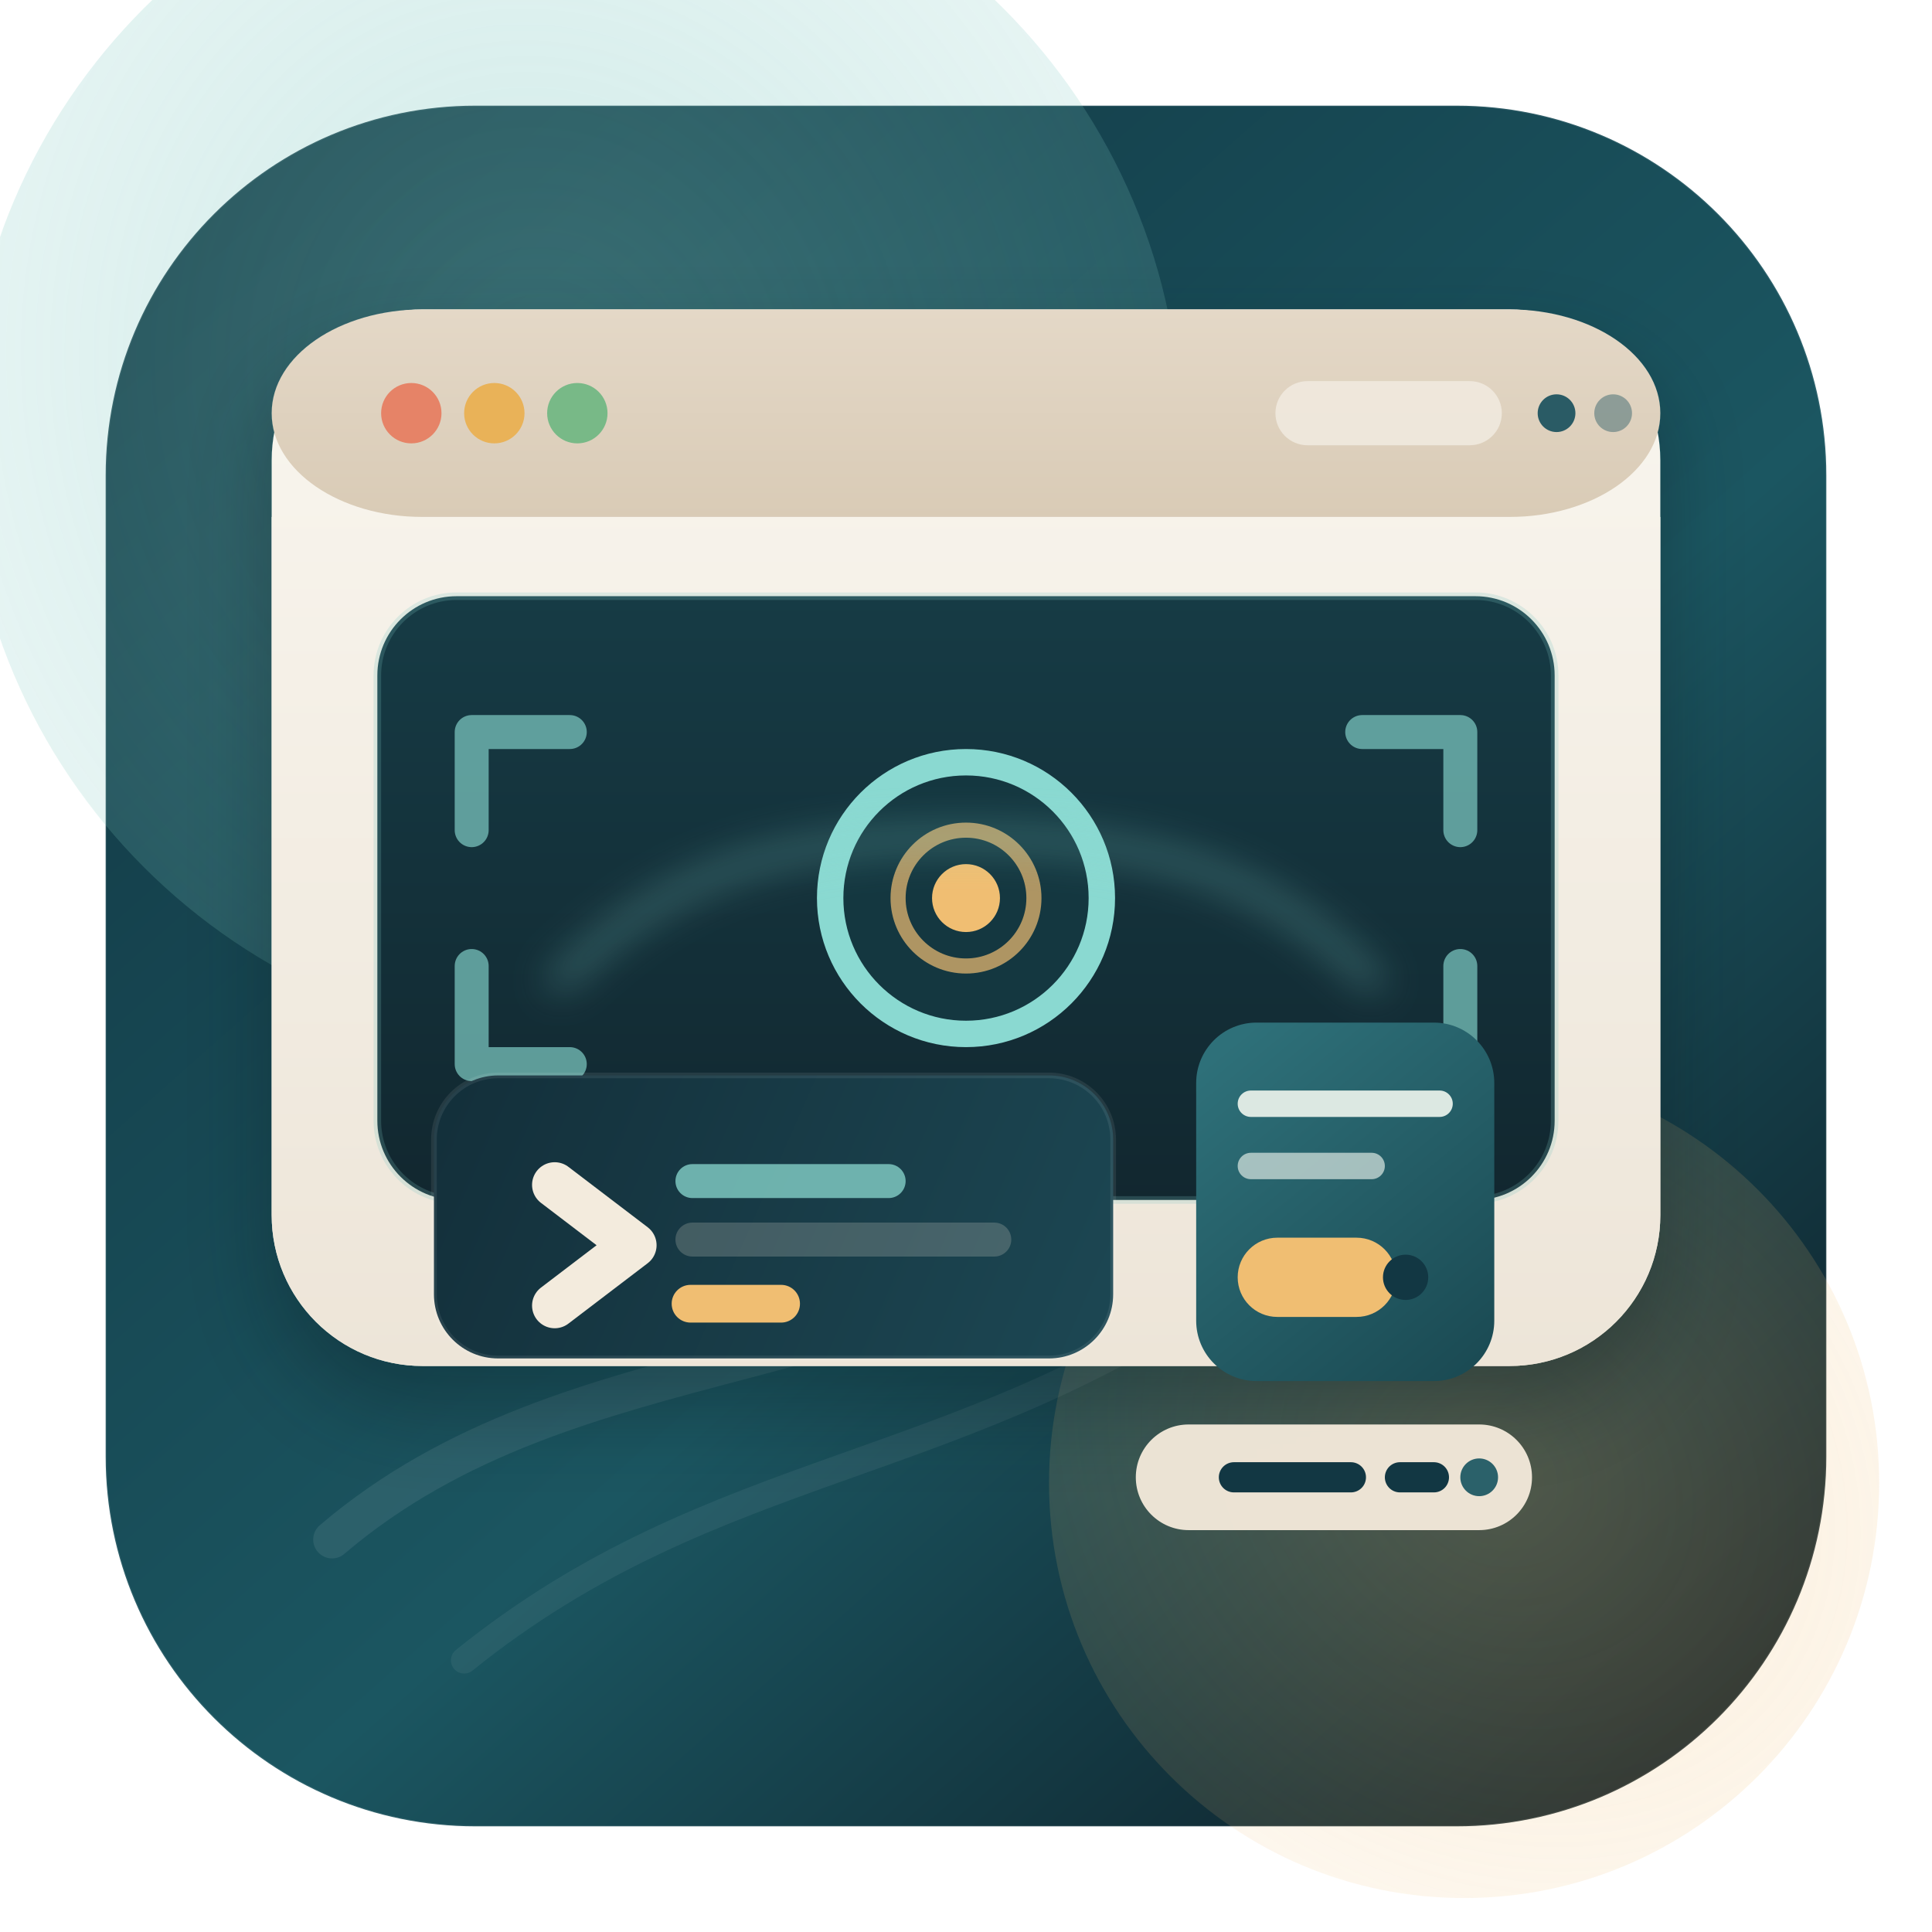
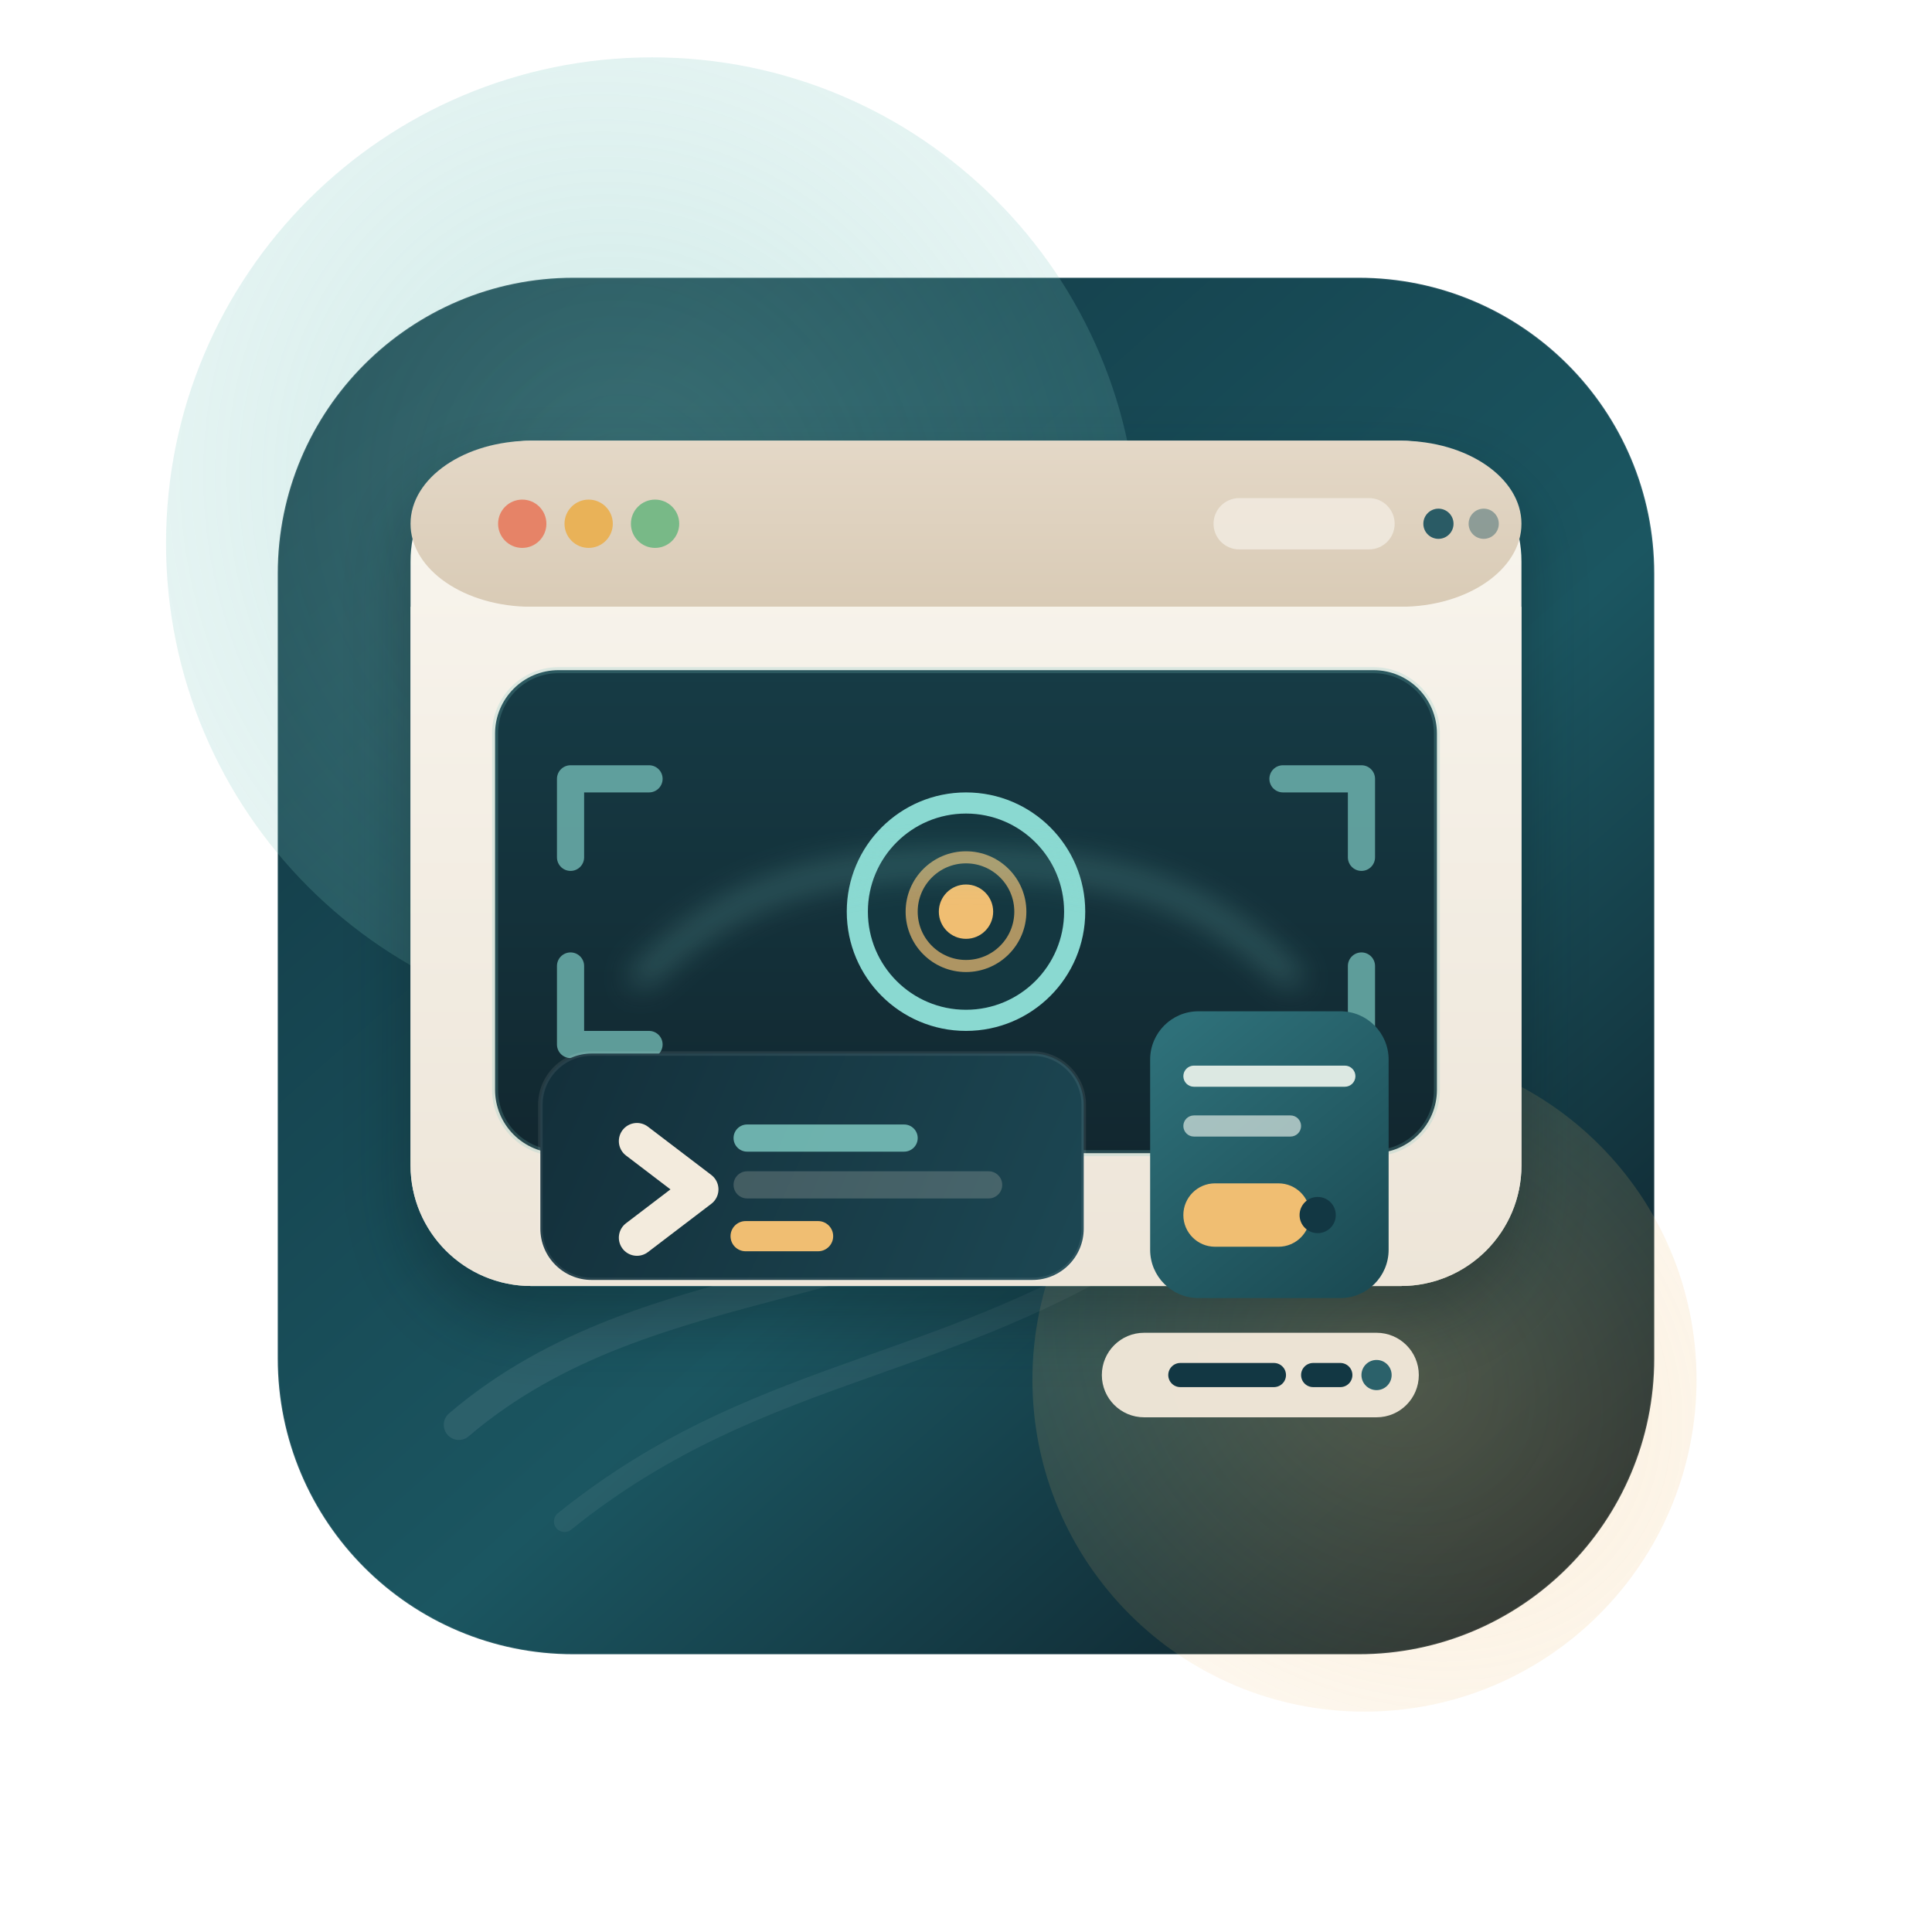
<svg xmlns="http://www.w3.org/2000/svg" width="1024" height="1024" viewBox="0 0 1024 1024" fill="none">
  <defs>
    <linearGradient id="bg" x1="144" y1="96" x2="880" y2="928" gradientUnits="userSpaceOnUse">
      <stop stop-color="#123743" />
      <stop offset="0.58" stop-color="#1B5661" />
      <stop offset="1" stop-color="#0E2029" />
    </linearGradient>
    <linearGradient id="windowFill" x1="512" y1="164" x2="512" y2="724" gradientUnits="userSpaceOnUse">
      <stop stop-color="#F9F6EF" />
      <stop offset="1" stop-color="#EDE5D8" />
    </linearGradient>
    <linearGradient id="headerFill" x1="512" y1="164" x2="512" y2="274" gradientUnits="userSpaceOnUse">
      <stop stop-color="#E4D8C7" />
      <stop offset="1" stop-color="#D9CBB6" />
    </linearGradient>
    <linearGradient id="screenFill" x1="512" y1="316" x2="512" y2="668" gradientUnits="userSpaceOnUse">
      <stop stop-color="#163B45" />
      <stop offset="1" stop-color="#11252D" />
    </linearGradient>
    <linearGradient id="panelFill" x1="230" y1="570" x2="570" y2="720" gradientUnits="userSpaceOnUse">
      <stop stop-color="#132F3A" />
      <stop offset="1" stop-color="#1C4652" />
    </linearGradient>
    <linearGradient id="tabFill" x1="658" y1="548" x2="808" y2="730" gradientUnits="userSpaceOnUse">
      <stop stop-color="#2E7079" />
      <stop offset="1" stop-color="#194750" />
    </linearGradient>
    <radialGradient id="glowLeft" cx="0" cy="0" r="1" gradientUnits="userSpaceOnUse" gradientTransform="translate(290 210) rotate(64.592) scale(770 701.511)">
      <stop stop-color="#7CC7C0" stop-opacity="0.36" />
      <stop offset="1" stop-color="#7CC7C0" stop-opacity="0" />
    </radialGradient>
    <radialGradient id="glowRight" cx="0" cy="0" r="1" gradientUnits="userSpaceOnUse" gradientTransform="translate(792 782) rotate(126.119) scale(422.16 508.333)">
      <stop stop-color="#F0BE72" stop-opacity="0.28" />
      <stop offset="1" stop-color="#F0BE72" stop-opacity="0" />
    </radialGradient>
    <filter id="shadow" x="98" y="126" width="828" height="680" filterUnits="userSpaceOnUse" color-interpolation-filters="sRGB">
      <feFlood flood-opacity="0" result="BackgroundImageFix" />
      <feColorMatrix in="SourceAlpha" type="matrix" values="0 0 0 0 0 0 0 0 0 0 0 0 0 0 0 0 0 0 127 0" result="hardAlpha" />
      <feOffset dy="22" />
      <feGaussianBlur stdDeviation="23" />
      <feComposite in2="hardAlpha" operator="out" />
      <feColorMatrix type="matrix" values="0 0 0 0 0.021 0 0 0 0 0.072 0 0 0 0 0.088 0 0 0 0.32 0" />
      <feBlend mode="normal" in2="BackgroundImageFix" result="effect1_dropShadow_1_2" />
      <feBlend mode="normal" in="SourceGraphic" in2="effect1_dropShadow_1_2" result="shape" />
    </filter>
    <filter id="soft" x="184" y="300" width="656" height="404" filterUnits="userSpaceOnUse" color-interpolation-filters="sRGB">
      <feFlood flood-opacity="0" result="BackgroundImageFix" />
      <feBlend mode="normal" in="SourceGraphic" in2="BackgroundImageFix" result="shape" />
      <feGaussianBlur stdDeviation="10" result="effect1_foregroundBlur_1_2" />
    </filter>
  </defs>
-   <rect x="56" y="56" width="912" height="912" rx="196" fill="url(#bg)" />
-   <rect x="56" y="56" width="912" height="912" rx="196" stroke="rgba(255,255,255,0.1)" />
-   <circle cx="304" cy="232" r="322" fill="url(#glowLeft)" />
-   <circle cx="776" cy="786" r="220" fill="url(#glowRight)" />
-   <path d="M176 816C305 706 482 737 600 626C698 534 742 389 848 322" stroke="rgba(255,255,255,0.08)" stroke-width="20" stroke-linecap="round" />
-   <path d="M246 880C380 772 509 783 659 676" stroke="rgba(255,255,255,0.06)" stroke-width="14" stroke-linecap="round" />
-   <g filter="url(#shadow)">
-     <rect x="144" y="164" width="736" height="560" rx="80" fill="url(#windowFill)" />
-     <rect x="144" y="164" width="736" height="110" rx="80" fill="url(#headerFill)" />
-     <path d="M144 274H880V644C880 688.183 844.183 724 800 724H224C179.817 724 144 688.183 144 644V274Z" fill="url(#windowFill)" />
+   <g transform="translate(102.4 102.4) scale(0.8)">
+     <rect x="56" y="56" width="912" height="912" rx="196" fill="url(#bg)" />
+     <rect x="56" y="56" width="912" height="912" rx="196" stroke="rgba(255,255,255,0.1)" />
+     <circle cx="304" cy="232" r="322" fill="url(#glowLeft)" />
+     <circle cx="776" cy="786" r="220" fill="url(#glowRight)" />
+     <path d="M176 816C305 706 482 737 600 626C698 534 742 389 848 322" stroke="rgba(255,255,255,0.08)" stroke-width="20" stroke-linecap="round" />
+     <path d="M246 880C380 772 509 783 659 676" stroke="rgba(255,255,255,0.06)" stroke-width="14" stroke-linecap="round" />
+     <g filter="url(#shadow)">
+       <rect x="144" y="164" width="736" height="560" rx="80" fill="url(#windowFill)" />
+       <rect x="144" y="164" width="736" height="110" rx="80" fill="url(#headerFill)" />
+       <path d="M144 274H880V644C880 688.183 844.183 724 800 724H224C179.817 724 144 688.183 144 644V274Z" fill="url(#windowFill)" />
+     </g>
+     <circle cx="218" cy="219" r="16" fill="#E68367" />
+     <circle cx="262" cy="219" r="16" fill="#E9B258" />
+     <circle cx="306" cy="219" r="16" fill="#78B987" />
+     <rect x="676" y="202" width="120" height="34" rx="17" fill="#F2ECE2" opacity="0.8" />
+     <circle cx="825" cy="219" r="10" fill="#2A5B65" />
+     <circle cx="855" cy="219" r="10" fill="#2A5B65" opacity="0.45" />
+     <rect x="200" y="316" width="624" height="320" rx="42" fill="url(#screenFill)" />
+     <rect x="200" y="316" width="624" height="320" rx="42" stroke="rgba(124,199,192,0.22)" stroke-width="4" />
+     <g opacity="0.72">
+       <path d="M302 388H250V440" stroke="#7CC7C0" stroke-width="18" stroke-linecap="round" stroke-linejoin="round" />
+       <path d="M722 388H774V440" stroke="#7CC7C0" stroke-width="18" stroke-linecap="round" stroke-linejoin="round" />
+       <path d="M302 564H250V512" stroke="#7CC7C0" stroke-width="18" stroke-linecap="round" stroke-linejoin="round" />
+       <path d="M722 564H774V512" stroke="#7CC7C0" stroke-width="18" stroke-linecap="round" stroke-linejoin="round" />
+     </g>
+     <circle cx="512" cy="476" r="72" fill="#143740" stroke="#8AD9D1" stroke-width="14" />
+     <circle cx="512" cy="476" r="18" fill="#F0BE72" />
+     <circle cx="512" cy="476" r="36" stroke="#F0BE72" stroke-width="8" opacity="0.7" />
+     <g filter="url(#soft)" opacity="0.36">
+       <path d="M296 520C350 468 400 444 512 444C624 444 674 468 728 520" stroke="#8AD9D1" stroke-width="10" stroke-linecap="round" />
+     </g>
+     <rect x="230" y="570" width="360" height="150" rx="34" fill="url(#panelFill)" />
+     <rect x="230" y="570" width="360" height="150" rx="34" stroke="rgba(255,255,255,0.08)" stroke-width="3" />
+     <path d="M294 628L336 660L294 692" stroke="#F3EBDD" stroke-width="24" stroke-linecap="round" stroke-linejoin="round" />
+     <rect x="356" y="681" width="68" height="20" rx="10" fill="#F0BE72" />
+     <rect x="358" y="617" width="122" height="18" rx="9" fill="#7CC7C0" opacity="0.85" />
+     <rect x="358" y="648" width="178" height="18" rx="9" fill="#F3EBDD" opacity="0.2" />
+     <rect x="634" y="542" width="158" height="190" rx="32" fill="url(#tabFill)" />
+     <rect x="656" y="578" width="114" height="14" rx="7" fill="#DCE8E2" />
+     <rect x="656" y="611" width="78" height="14" rx="7" fill="#DCE8E2" opacity="0.7" />
+     <rect x="656" y="656" width="84" height="42" rx="21" fill="#F0BE72" />
+     <circle cx="745" cy="677" r="12" fill="#123743" />
+     <rect x="602" y="755" width="210" height="56" rx="28" fill="#F2E9DA" opacity="0.96" />
+     <path d="M654 783H716" stroke="#123743" stroke-width="16" stroke-linecap="round" />
+     <path d="M742 783H760" stroke="#123743" stroke-width="16" stroke-linecap="round" />
+     <circle cx="784" cy="783" r="10" fill="#2B616A" />
  </g>
-   <circle cx="218" cy="219" r="16" fill="#E68367" />
-   <circle cx="262" cy="219" r="16" fill="#E9B258" />
-   <circle cx="306" cy="219" r="16" fill="#78B987" />
-   <rect x="676" y="202" width="120" height="34" rx="17" fill="#F2ECE2" opacity="0.8" />
-   <circle cx="825" cy="219" r="10" fill="#2A5B65" />
-   <circle cx="855" cy="219" r="10" fill="#2A5B65" opacity="0.45" />
-   <rect x="200" y="316" width="624" height="320" rx="42" fill="url(#screenFill)" />
-   <rect x="200" y="316" width="624" height="320" rx="42" stroke="rgba(124,199,192,0.22)" stroke-width="4" />
-   <g opacity="0.72">
-     <path d="M302 388H250V440" stroke="#7CC7C0" stroke-width="18" stroke-linecap="round" stroke-linejoin="round" />
-     <path d="M722 388H774V440" stroke="#7CC7C0" stroke-width="18" stroke-linecap="round" stroke-linejoin="round" />
-     <path d="M302 564H250V512" stroke="#7CC7C0" stroke-width="18" stroke-linecap="round" stroke-linejoin="round" />
-     <path d="M722 564H774V512" stroke="#7CC7C0" stroke-width="18" stroke-linecap="round" stroke-linejoin="round" />
-   </g>
-   <circle cx="512" cy="476" r="72" fill="#143740" stroke="#8AD9D1" stroke-width="14" />
-   <circle cx="512" cy="476" r="18" fill="#F0BE72" />
-   <circle cx="512" cy="476" r="36" stroke="#F0BE72" stroke-width="8" opacity="0.7" />
-   <g filter="url(#soft)" opacity="0.36">
-     <path d="M296 520C350 468 400 444 512 444C624 444 674 468 728 520" stroke="#8AD9D1" stroke-width="10" stroke-linecap="round" />
-   </g>
-   <rect x="230" y="570" width="360" height="150" rx="34" fill="url(#panelFill)" />
-   <rect x="230" y="570" width="360" height="150" rx="34" stroke="rgba(255,255,255,0.08)" stroke-width="3" />
-   <path d="M294 628L336 660L294 692" stroke="#F3EBDD" stroke-width="24" stroke-linecap="round" stroke-linejoin="round" />
-   <rect x="356" y="681" width="68" height="20" rx="10" fill="#F0BE72" />
-   <rect x="358" y="617" width="122" height="18" rx="9" fill="#7CC7C0" opacity="0.85" />
-   <rect x="358" y="648" width="178" height="18" rx="9" fill="#F3EBDD" opacity="0.2" />
-   <rect x="634" y="542" width="158" height="190" rx="32" fill="url(#tabFill)" />
-   <rect x="656" y="578" width="114" height="14" rx="7" fill="#DCE8E2" />
-   <rect x="656" y="611" width="78" height="14" rx="7" fill="#DCE8E2" opacity="0.7" />
-   <rect x="656" y="656" width="84" height="42" rx="21" fill="#F0BE72" />
-   <circle cx="745" cy="677" r="12" fill="#123743" />
-   <rect x="602" y="755" width="210" height="56" rx="28" fill="#F2E9DA" opacity="0.96" />
-   <path d="M654 783H716" stroke="#123743" stroke-width="16" stroke-linecap="round" />
-   <path d="M742 783H760" stroke="#123743" stroke-width="16" stroke-linecap="round" />
-   <circle cx="784" cy="783" r="10" fill="#2B616A" />
</svg>
